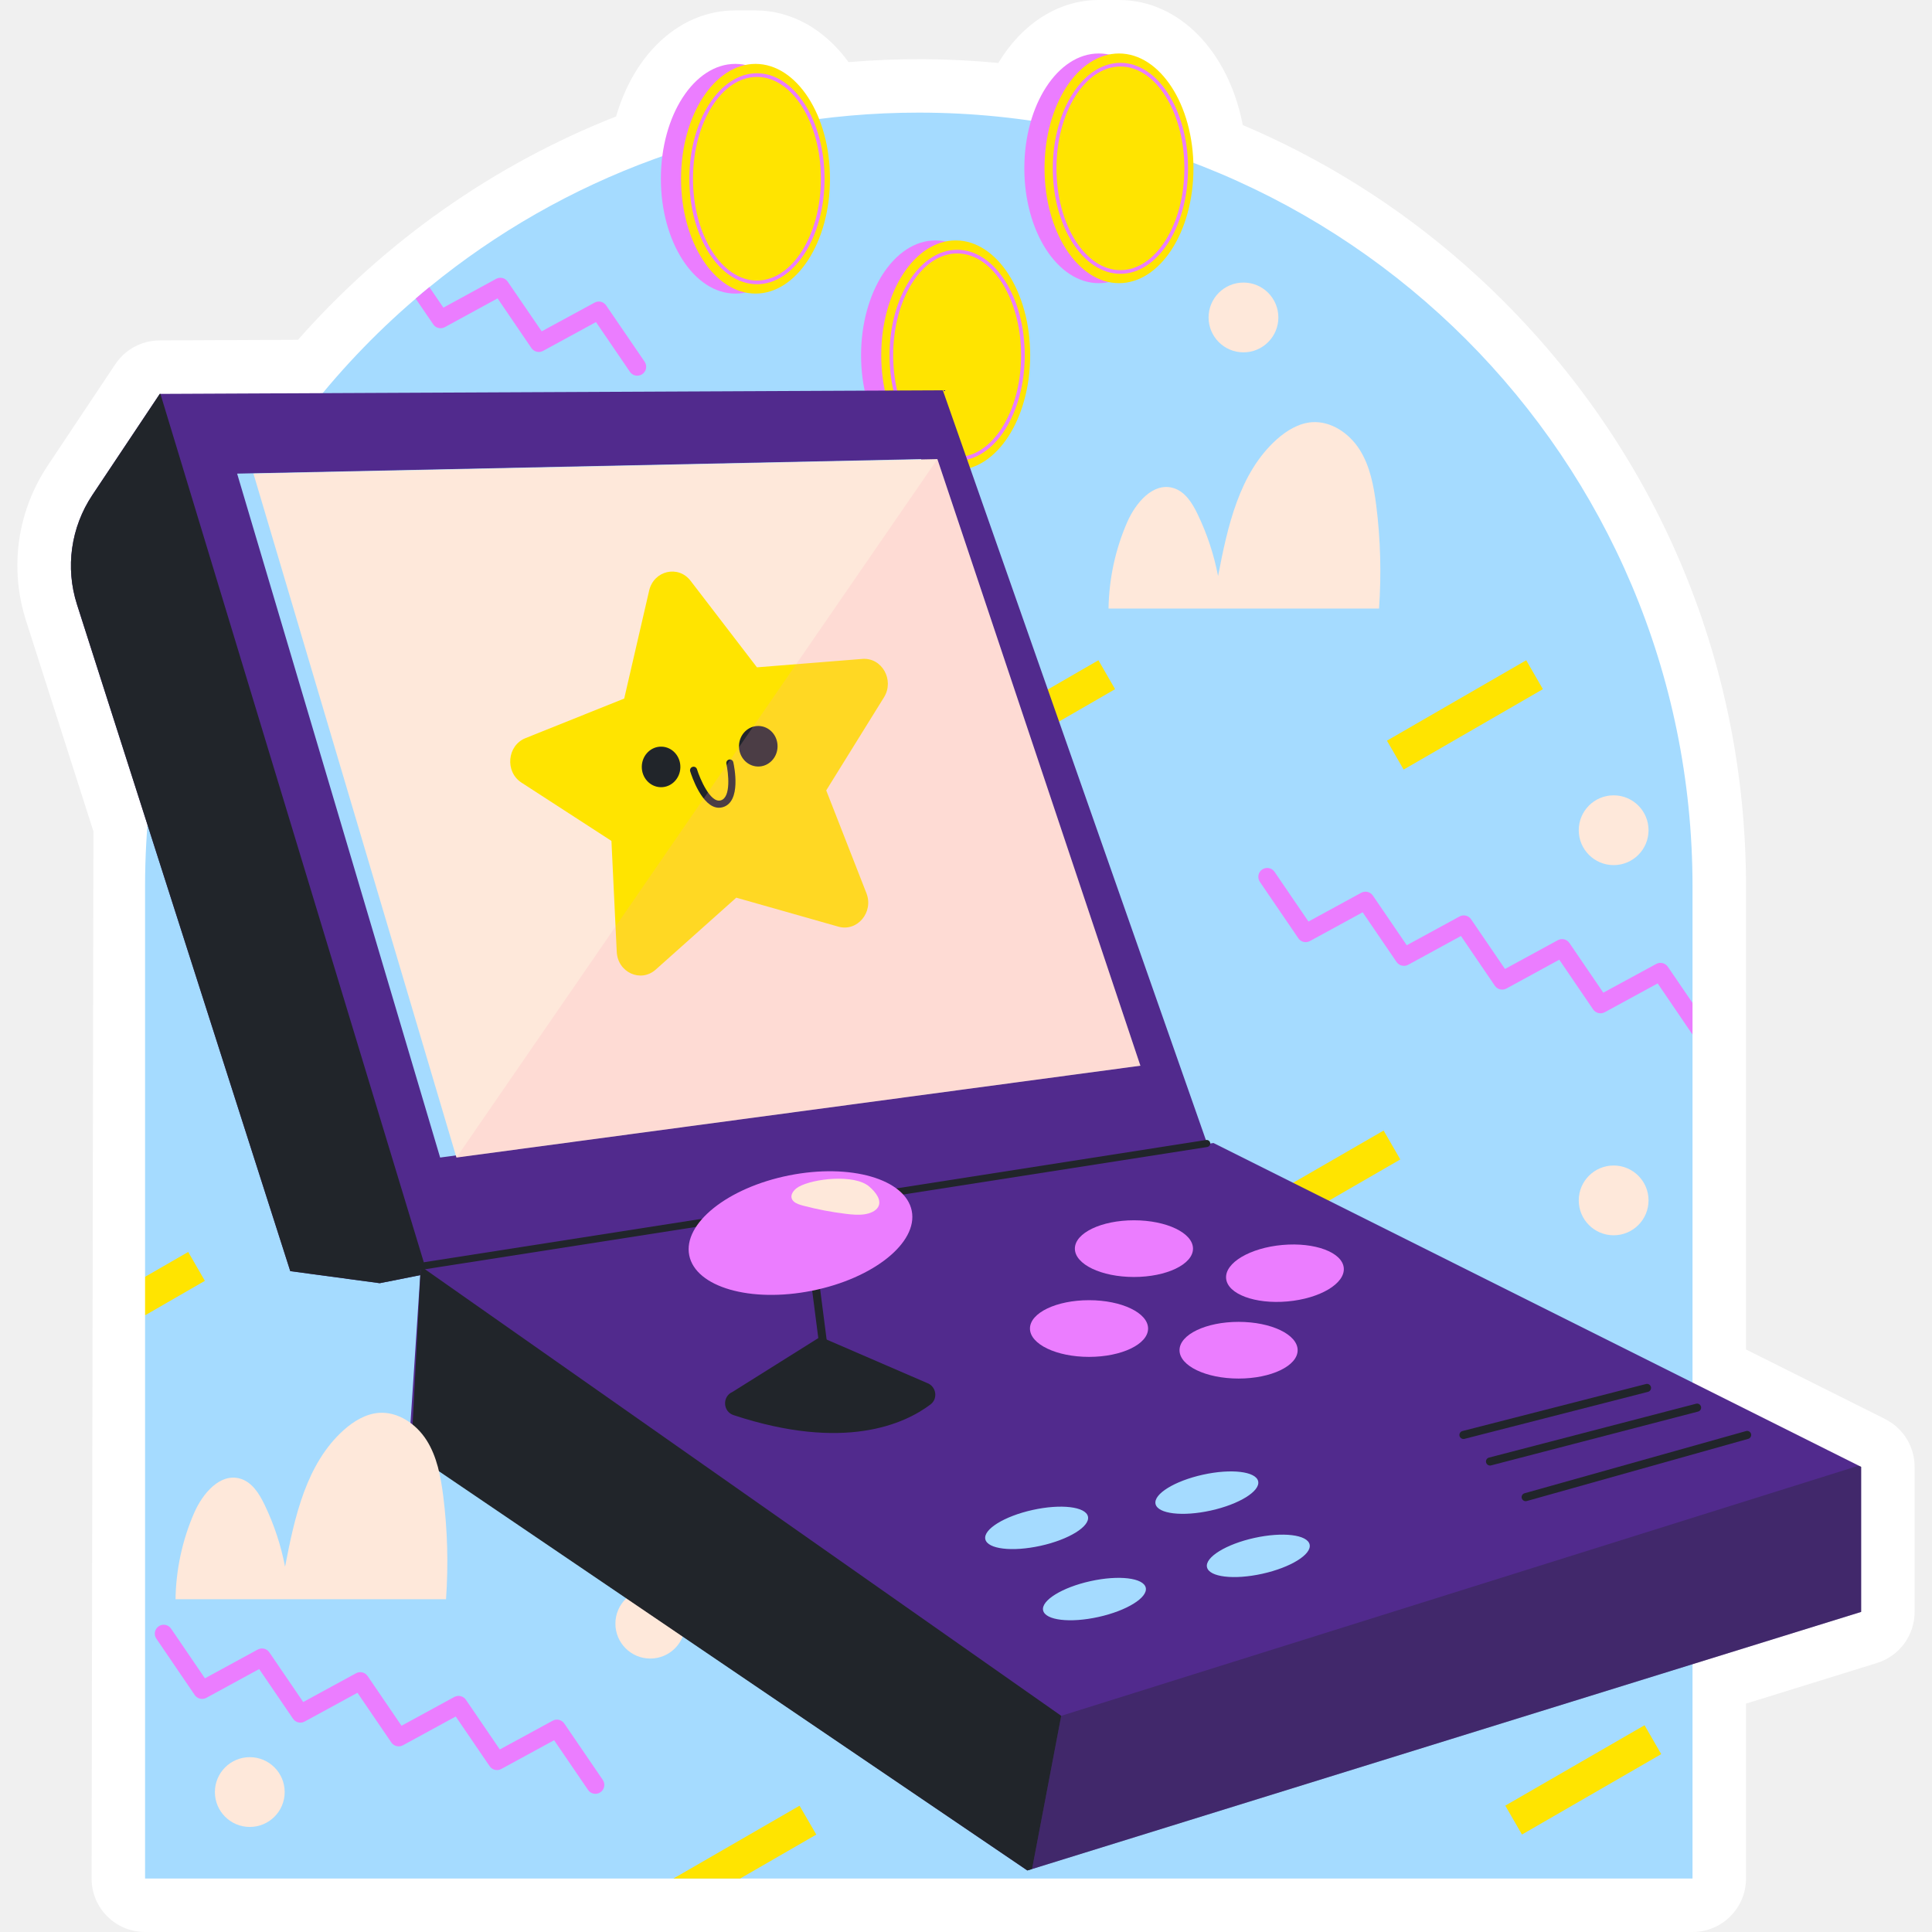
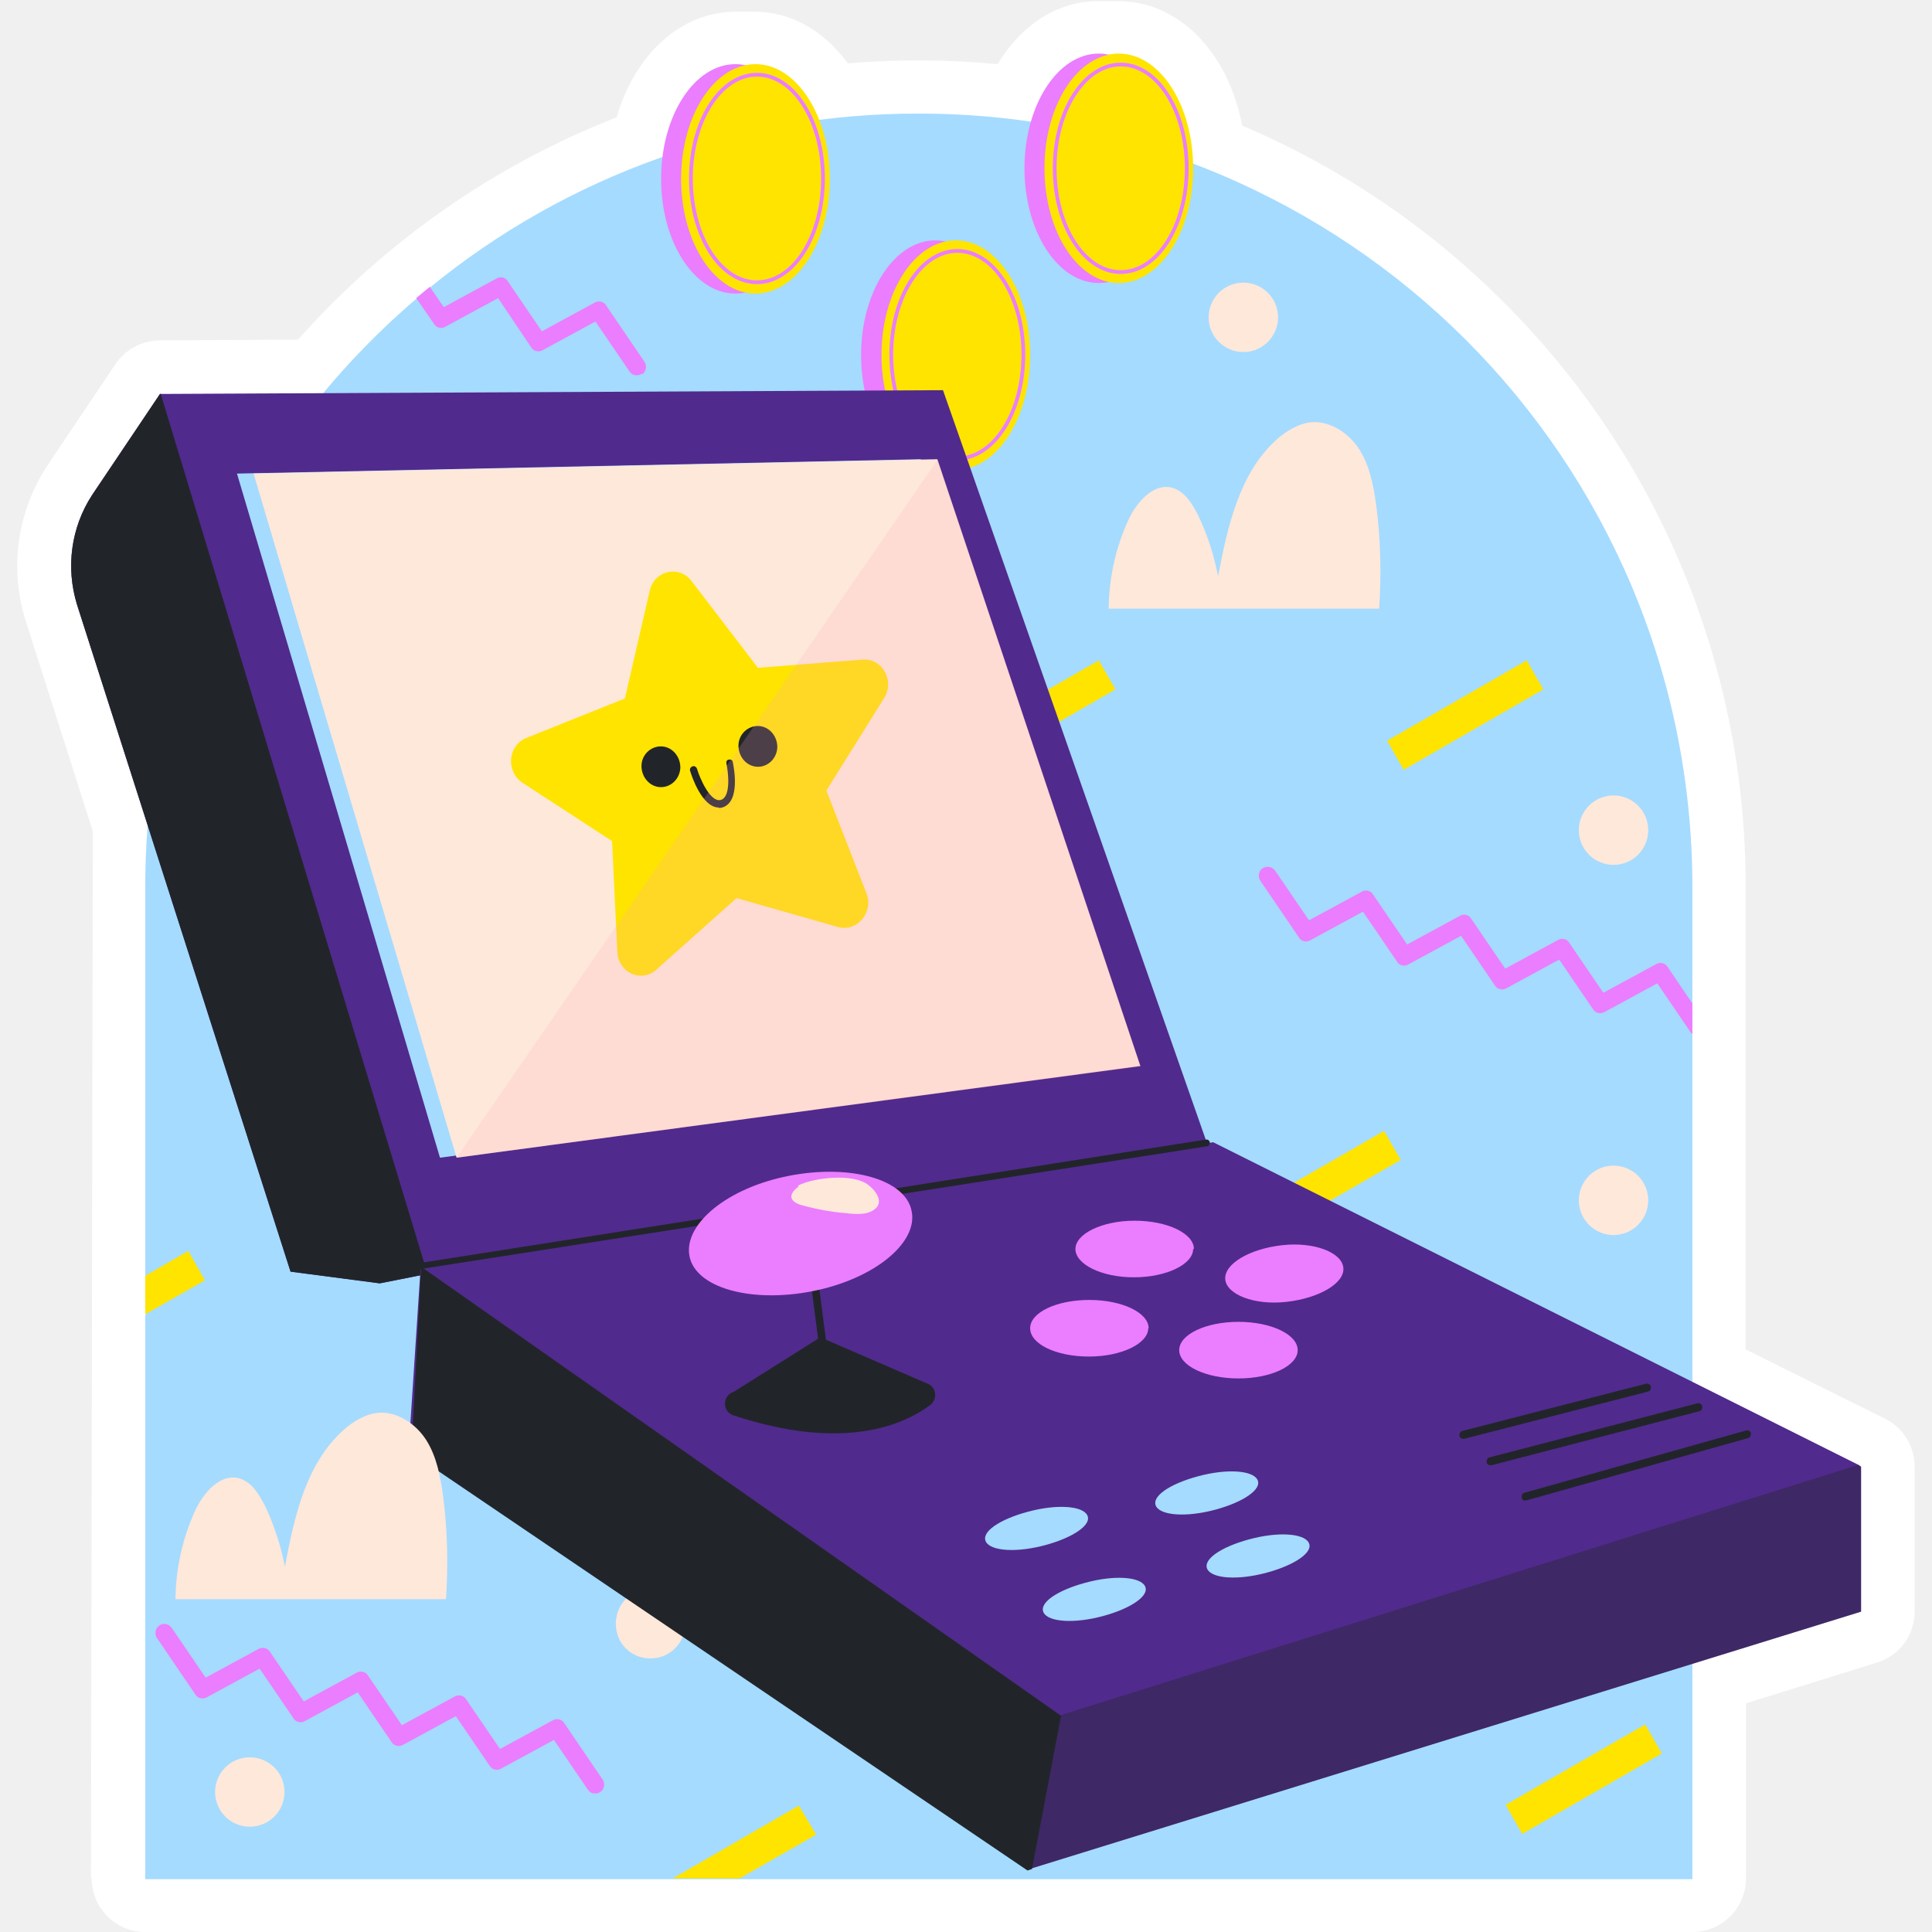
- <svg xmlns="http://www.w3.org/2000/svg" version="1.1" id="Capa_1" x="0px" y="0px" viewBox="0 0 512 512" style="enable-background:new 0 0 512 512;" xml:space="preserve" width="512" height="512">
-   <g>
-     <g>
-       <path style="fill:#FFFFFF;" d="M24.273,497.828c0,7.827,6.346,14.172,14.172,14.172h410.091c7.826,0,14.172-6.345,14.172-14.172    v-46.354l34.715-10.767c5.931-1.84,9.974-7.326,9.974-13.535v-38.435c0-5.368-3.033-10.275-7.833-12.676l-36.855-18.429v-122.74    c0-58.532-22.797-113.578-64.192-155c-20.047-20.047-43.282-35.745-69.169-46.747C325.61,13.711,312.566,0,296.544,0    c-1.786,0-3.566,0-5.352,0c-10.682,0-20.363,6.277-26.623,16.687c-13.167-1.263-26.514-1.337-39.693-0.22    c-6.26-8.644-15.106-13.707-24.655-13.707c-1.788,0-3.562,0-5.349,0c-14.504,0-26.688,11.187-31.601,28.102    c-32.288,12.688-61.361,33.157-84.289,59.182c0,0-36.636,0.17-36.636,0.17c-4.738,0-9.162,2.368-11.792,6.31L12.675,123.34    c-8.143,12.226-10.241,27.243-5.764,41.182l17.849,55.8L24.273,497.828z" />
-     </g>
-     <g>
-       <g>
-         <path style="fill:#A5DBFF;" d="M448.535,234.891v30.892l-2.431,2.747l2.431,5.493v223.805H38.445V348.639l3.517-6.316     l-3.517-4.009V234.891c0-62.333,27.824-118.171,71.71-155.75c1.205-1.039,2.409-2.055,3.637-3.047     c35.336-28.911,80.497-46.248,129.698-46.248c56.617,0,107.896,22.959,145.003,60.066     C425.576,127.018,448.535,178.273,448.535,234.891z" />
-       </g>
-       <g>
-         <g>
-           <g>
-             <path style="fill:#EB7DFF;" d="M448.535,265.786v8.314c-0.095-0.094-0.189-0.189-0.26-0.307l-8.976-13.18l-14.007,7.629       c-1.087,0.59-2.409,0.26-3.094-0.732l-8.975-13.18l-13.983,7.629c-1.063,0.591-2.409,0.26-3.094-0.732l-8.976-13.18       l-13.983,7.629c-1.063,0.567-2.409,0.26-3.094-0.756l-8.975-13.156l-13.983,7.629c-1.063,0.567-2.409,0.26-3.071-0.756       l-10.18-14.928c-0.732-1.063-0.472-2.551,0.614-3.283c1.087-0.732,2.551-0.449,3.283,0.638l8.975,13.156l13.983-7.629       c1.063-0.567,2.409-0.26,3.094,0.756l8.976,13.156l13.983-7.629c1.063-0.567,2.386-0.26,3.07,0.756l8.976,13.156l14.007-7.629       c1.063-0.567,2.386-0.26,3.071,0.756l8.976,13.157l14.006-7.606c1.087-0.59,2.409-0.26,3.094,0.732L448.535,265.786z" />
-           </g>
-         </g>
-         <g>
-           <g>
-             <path style="fill:#EB7DFF;" d="M170.221,99.147c-0.59,0.402-1.275,0.496-1.889,0.355c-0.567-0.142-1.063-0.473-1.394-0.969       l-8.999-13.18l-14.007,7.629c-1.063,0.59-2.409,0.26-3.094-0.732l-8.975-13.18l-13.983,7.629       c-1.063,0.567-2.409,0.26-3.071-0.756l-4.653-6.803c1.205-1.039,2.409-2.055,3.637-3.047l3.708,5.433l13.983-7.629       c1.063-0.567,2.386-0.26,3.071,0.756l8.999,13.156l14.007-7.606c1.063-0.59,2.386-0.26,3.071,0.732l10.204,14.928       C171.567,96.95,171.284,98.414,170.221,99.147z" />
-           </g>
-         </g>
-         <g>
-           <g>
-             <path style="fill:#EB7DFF;" d="M157.234,475.314c-0.549-0.133-1.054-0.462-1.397-0.965l-8.99-13.171l-14.009,7.621       c-1.066,0.581-2.397,0.259-3.081-0.743l-8.983-13.168l-13.986,7.625c-1.065,0.581-2.398,0.26-3.081-0.742l-8.979-13.167       l-13.991,7.623c-1.065,0.58-2.397,0.259-3.081-0.744l-8.975-13.165l-13.991,7.623c-1.065,0.581-2.397,0.259-3.081-0.743       l-10.174-14.93c-0.736-1.078-0.458-2.547,0.621-3.282c1.079-0.733,2.545-0.457,3.281,0.622l8.97,13.163l13.991-7.622       c1.065-0.581,2.397-0.259,3.081,0.743l8.975,13.165l13.991-7.623c1.065-0.581,2.398-0.26,3.081,0.742l8.979,13.167       l13.986-7.625c1.065-0.58,2.398-0.26,3.081,0.742l8.983,13.169l14.009-7.621c1.065-0.581,2.397-0.259,3.081,0.743       l10.194,14.935c0.735,1.077,0.458,2.547-0.619,3.283C158.545,475.361,157.86,475.465,157.234,475.314z" />
-           </g>
-         </g>
-         <g>
-           <g>
-             <g>
-               <rect x="366.923" y="185.04" transform="matrix(0.866 -0.5 0.5 0.866 -42.7182 219.4997)" style="fill:#FFE400;" width="42.616" height="8.845" />
-             </g>
-             <g>
-               <polygon style="fill:#FFE400;" points="54.294,339.433 38.445,348.574 38.445,338.37 49.877,331.78       " />
-             </g>
-             <g>
-               <rect x="398.283" y="467.274" transform="matrix(0.866 -0.5 0.5 0.866 -179.6341 272.9917)" style="fill:#FFE400;" width="42.616" height="8.845" />
-             </g>
-             <g>
-               <rect x="253.548" y="185.04" transform="matrix(0.866 -0.5 0.5 0.866 -57.9078 162.8116)" style="fill:#FFE400;" width="42.616" height="8.845" />
-             </g>
-             <g>
-               <rect x="329.132" y="309.674" transform="matrix(0.866 -0.5 0.5 0.866 -110.0981 217.3014)" style="fill:#FFE400;" width="42.616" height="8.845" />
-             </g>
-             <g>
-               <polygon style="fill:#FFE400;" points="216.327,486.184 196.155,497.828 178.464,497.828 211.887,478.531       " />
-             </g>
-           </g>
-           <g>
-             <g>
-               <circle style="fill:#FEE8DA;" cx="427.632" cy="220.018" r="9.247" />
-             </g>
-             <g>
-               <circle style="fill:#FEE8DA;" cx="427.632" cy="318.117" r="9.247" />
-             </g>
-             <g>
-               <path style="fill:#FEE8DA;" d="M181.582,430.286c0,5.107-4.14,9.247-9.247,9.247c-5.107,0-9.247-4.14-9.247-9.247        c0-5.107,4.14-9.247,9.247-9.247C177.442,421.039,181.582,425.179,181.582,430.286z" />
-             </g>
-             <g>
-               <circle style="fill:#FEE8DA;" cx="66.196" cy="474.913" r="9.247" />
-             </g>
-             <g>
-               <circle style="fill:#FEE8DA;" cx="329.533" cy="84.128" r="9.247" />
-             </g>
-           </g>
-         </g>
-       </g>
-       <g>
-         <g>
-           <g>
-             <ellipse style="fill:#EB7DFF;" cx="194.871" cy="47.367" rx="19.733" ry="30.435" />
-           </g>
-           <g>
-             <ellipse style="fill:#FFE400;" cx="200.222" cy="47.367" rx="19.733" ry="30.435" />
-           </g>
-           <g>
-             <path style="fill:#EB7DFF;" d="M200.598,75.321c-9.882,0-17.92-12.54-17.92-27.954s8.039-27.954,17.92-27.954       c9.882,0,17.92,12.54,17.92,27.954S210.48,75.321,200.598,75.321z M200.598,20.384c-9.344,0-16.947,12.105-16.947,26.983       s7.603,26.983,16.947,26.983c9.344,0,16.947-12.105,16.947-26.983S209.942,20.384,200.598,20.384z" />
-           </g>
-         </g>
-         <g>
-           <g>
-             <ellipse style="fill:#EB7DFF;" cx="247.924" cy="94.148" rx="19.733" ry="30.435" />
-           </g>
-           <g>
-             <ellipse style="fill:#FFE400;" cx="253.275" cy="94.148" rx="19.733" ry="30.435" />
-           </g>
-           <g>
-             <path style="fill:#EB7DFF;" d="M253.651,122.103c-9.882,0-17.92-12.54-17.92-27.955c0-15.414,8.039-27.954,17.92-27.954       s17.92,12.54,17.92,27.954C271.571,109.563,263.532,122.103,253.651,122.103z M253.651,67.165       c-9.344,0-16.947,12.105-16.947,26.983c0,14.879,7.603,26.984,16.947,26.984s16.947-12.105,16.947-26.984       C270.598,79.27,262.995,67.165,253.651,67.165z" />
-           </g>
-         </g>
-         <g>
-           <g>
-             <ellipse style="fill:#EB7DFF;" cx="291.193" cy="44.608" rx="19.733" ry="30.435" />
-           </g>
-           <g>
-             <ellipse style="fill:#FFE400;" cx="296.544" cy="44.608" rx="19.733" ry="30.435" />
-           </g>
-           <g>
-             <path style="fill:#EB7DFF;" d="M296.921,72.562c-9.882,0-17.92-12.54-17.92-27.955c0-15.414,8.039-27.954,17.92-27.954       c9.882,0,17.92,12.54,17.92,27.954C314.841,60.022,306.803,72.562,296.921,72.562z M296.921,17.624       c-9.344,0-16.947,12.105-16.947,26.983c0,14.879,7.603,26.984,16.947,26.984c9.344,0,16.947-12.105,16.947-26.984       C313.868,29.729,306.265,17.624,296.921,17.624z" />
-           </g>
-         </g>
-       </g>
-       <g>
-         <g>
-           <g>
-             <path style="fill:#512A8D;" d="M320.304,304.199l-207.07,33.359l-12.605,2.502l-23.705-3.198L20.409,160.204       c-3.142-9.783-1.637-20.45,4.064-29.01l17.873-26.809h0.169l207.342-0.959L320.304,304.199z" />
-           </g>
-           <g>
-             <path style="fill:#21252A;" d="M113.234,337.558l-12.605,2.502l-23.705-3.198L20.409,160.204       c-3.142-9.783-1.637-20.45,4.064-29.01l17.873-26.809h0.169L113.234,337.558z" />
-           </g>
-         </g>
-         <g>
-           <polygon style="fill:#512A8D;" points="493.225,388.736 493.225,427.171 273.504,495.313 272.262,495.69 108.314,384.256       111.521,335.588 321.59,302.909 492.585,388.416     " />
-         </g>
-         <g>
-           <polygon style="fill:#21252A;" points="281.236,454.714 273.504,495.313 272.262,495.69 108.954,384.897 111.521,335.588           " />
-         </g>
-         <g>
-           <path style="fill:#21252A;" d="M111.518,336.53c-0.454,0-0.853-0.332-0.927-0.796c-0.081-0.513,0.272-0.994,0.784-1.075      l208.264-32.549c0.51-0.081,0.994,0.272,1.075,0.784c0.081,0.513-0.272,0.994-0.784,1.075l-208.264,32.549      C111.617,336.526,111.566,336.53,111.518,336.53z" />
-         </g>
-         <g>
-           <g>
-             <g>
-               <rect x="216.065" y="328.932" transform="matrix(0.9918 -0.1278 0.1278 0.9918 -42.7433 30.6008)" style="fill:#21252A;" width="2.14" height="39.029" />
-             </g>
-             <g>
-               <path style="fill:#21252A;" d="M194.157,368.852l23.233-14.575l28.214,12.196c2.491,0.838,3.081,4.144,0.983,5.726        c-6.883,5.187-22.847,12.508-52.184,2.824C191.523,374.073,191.367,370.039,194.157,368.852z" />
-             </g>
-             <g>
-               <g>
-                 <path style="fill:#EB7DFF;" d="M241.622,320.874c1.689,8.438-10.142,17.92-26.425,21.18         c-16.283,3.26-30.853-0.938-32.542-9.376c-1.689-8.438,10.142-17.92,26.425-21.18         C225.363,308.238,239.933,312.436,241.622,320.874z" />
-               </g>
-               <g>
-                 <path style="fill:#FEE8DA;" d="M211.631,314.531c-1.54,0.879-2.602,2.595-1.318,3.835c0.637,0.615,1.668,0.921,2.645,1.177         c3.687,0.967,7.468,1.686,11.278,2.146c1.609,0.194,3.255,0.341,4.808,0.121c1.553-0.22,3.02-0.862,3.648-1.908         c1.055-1.758-0.529-3.921-2.379-5.488C226.415,311.114,215.553,312.294,211.631,314.531z" />
-               </g>
-             </g>
-           </g>
-           <g>
-             <g>
-               <path style="fill:#21252A;" d="M387.83,381.348c-0.477,0-0.913-0.321-1.038-0.805c-0.145-0.572,0.201-1.156,0.773-1.302        l48.647-12.463c0.561-0.149,1.156,0.197,1.303,0.772c0.145,0.572-0.201,1.156-0.773,1.302l-48.647,12.463        C388.008,381.337,387.918,381.348,387.83,381.348z" />
-             </g>
-             <g>
-               <path style="fill:#21252A;" d="M394.866,388.384c-0.477,0-0.911-0.318-1.036-0.8c-0.15-0.573,0.194-1.157,0.766-1.306        l54.88-14.273c0.577-0.156,1.158,0.195,1.306,0.766c0.15,0.573-0.194,1.157-0.766,1.306l-54.88,14.273        C395.045,388.374,394.953,388.384,394.866,388.384z" />
-             </g>
-             <g>
-               <path style="fill:#21252A;" d="M404.314,397.833c-0.468,0-0.897-0.309-1.031-0.782c-0.159-0.57,0.173-1.16,0.743-1.321        l58.699-16.484c0.556-0.159,1.158,0.173,1.319,0.742c0.159,0.57-0.173,1.16-0.743,1.321l-58.699,16.484        C404.507,397.819,404.408,397.833,404.314,397.833z" />
-             </g>
-           </g>
-         </g>
-         <g style="opacity:0.35;">
-           <polygon style="fill:#21252A;" points="493.225,388.736 493.225,427.171 273.504,495.313 281.236,454.714 492.585,388.416           " />
-         </g>
-         <g>
-           <g>
-             <g>
-               <path style="fill:#EB7DFF;" d="M316.157,330.901c0,4.149-7.007,7.513-15.652,7.513c-8.644,0-15.652-3.364-15.652-7.513        c0-4.15,7.008-7.513,15.652-7.513C309.15,323.388,316.157,326.752,316.157,330.901z" />
-             </g>
-             <g>
-               <path style="fill:#EB7DFF;" d="M356.114,336.022c0.369,4.133-6.312,8.106-14.923,8.873c-8.61,0.768-15.889-1.96-16.257-6.093        c-0.368-4.133,6.312-8.106,14.922-8.874C348.467,329.161,355.746,331.889,356.114,336.022z" />
-             </g>
-           </g>
-           <g>
-             <g>
-               <path style="fill:#EB7DFF;" d="M304.254,352.076c0,4.149-7.008,7.513-15.652,7.513c-8.644,0-15.652-3.364-15.652-7.513        s7.008-7.513,15.652-7.513C297.246,344.563,304.254,347.927,304.254,352.076z" />
-             </g>
-             <g>
-               <ellipse style="fill:#EB7DFF;" cx="328.237" cy="357.819" rx="15.652" ry="7.513" />
-             </g>
-           </g>
-           <g>
-             <g>
-               <path style="fill:#A5DBFF;" d="M303.638,420.763c0.58,2.623-5.04,6.095-12.551,7.755c-7.511,1.66-14.071,0.879-14.65-1.744        c-0.58-2.623,5.04-6.095,12.551-7.755C296.5,417.359,303.059,418.139,303.638,420.763z" />
-             </g>
-             <g>
-               <path style="fill:#A5DBFF;" d="M347.065,409.313c0.58,2.623-5.04,6.095-12.551,7.755c-7.512,1.66-14.071,0.879-14.65-1.744        c-0.58-2.623,5.04-6.095,12.551-7.755C339.926,405.909,346.486,406.69,347.065,409.313z" />
-             </g>
-           </g>
-           <g>
-             <g>
-               <path style="fill:#A5DBFF;" d="M288.32,401.897c0.58,2.623-5.04,6.095-12.551,7.755c-7.511,1.66-14.071,0.879-14.65-1.745        c-0.58-2.623,5.04-6.095,12.551-7.755C281.181,398.493,287.741,399.273,288.32,401.897z" />
-             </g>
-             <g>
-               <path style="fill:#A5DBFF;" d="M333.428,392.555c0.58,2.623-5.04,6.095-12.551,7.755c-7.512,1.66-14.071,0.879-14.65-1.744        c-0.58-2.623,5.04-6.095,12.551-7.755C326.289,389.151,332.849,389.932,333.428,392.555z" />
-             </g>
-           </g>
-         </g>
-         <g>
-           <g>
-             <g>
-               <polygon style="fill:#A5DBFF;" points="116.64,306.761 62.842,125.513 244.09,121.67 297.888,282.424       " />
-             </g>
-             <g>
-               <polygon style="fill:#FEE8DA;" points="120.963,306.761 67.165,125.513 248.413,121.67 302.212,282.424       " />
-             </g>
-           </g>
-           <g>
-             <g>
-               <g>
-                 <path style="fill:#FFE400;" d="M200.601,176.85l27.929-2.23c5.187-0.415,8.574,5.603,5.732,10.183l-15.304,24.659         l10.649,27.231c1.978,5.058-2.42,10.303-7.442,8.877l-27.04-7.679l-21.348,19.06c-3.965,3.54-10.07,0.765-10.332-4.697         l-1.408-29.405l-23.842-15.451c-4.428-2.87-3.804-9.831,1.057-11.78l26.17-10.494l6.612-28.61         c1.228-5.314,7.719-6.841,10.985-2.584L200.601,176.85z" />
-               </g>
-               <g>
-                 <g>
-                   <path style="fill:#21252A;" d="M180.304,203.422c-0.095,2.967-2.46,5.292-5.282,5.192c-2.822-0.099-5.034-2.585-4.939-5.552          c0.095-2.967,2.459-5.292,5.282-5.191C178.187,197.97,180.398,200.455,180.304,203.422z" />
-                 </g>
-                 <g>
-                   <path style="fill:#21252A;" d="M206.059,197.944c-0.094,2.967-2.459,5.291-5.281,5.192          c-2.822-0.099-5.034-2.585-4.939-5.552c0.095-2.967,2.46-5.292,5.282-5.192          C203.943,192.491,206.154,194.977,206.059,197.944z" />
-                 </g>
-               </g>
-             </g>
-             <g>
-               <path style="fill:#21252A;" d="M190.52,214.059c-4.486,0-7.287-8.605-7.612-9.652c-0.152-0.496,0.125-1.023,0.62-1.176        c0.507-0.158,1.022,0.123,1.179,0.62c0.74,2.391,3.508,9.047,6.295,8.258c2.819-0.783,2.002-7.429,1.495-9.695        c-0.113-0.507,0.205-1.01,0.713-1.124c0.519-0.11,1.01,0.206,1.123,0.712c0.24,1.073,2.212,10.521-2.828,11.921        C191.169,214.015,190.839,214.059,190.52,214.059z" />
-             </g>
-           </g>
-           <g style="opacity:0.19;">
-             <polygon style="fill:#FFA7BB;" points="120.963,306.761 248.413,121.67 302.212,282.424      " />
-           </g>
-         </g>
-       </g>
-       <g>
-         <g>
-           <path style="fill:#FEE8DA;" d="M365.46,161.277h-71.687c0.118-7.889,1.819-15.778,4.984-22.982      c2.22-5.031,6.779-10.464,12.07-8.999c3.188,0.874,5.149,4.015,6.566,6.992c2.504,5.196,4.322,10.723,5.409,16.369      c2.527-13.133,5.574-27.257,15.542-36.209c2.622-2.338,5.787-4.275,9.283-4.559c5.126-0.378,9.967,2.952,12.708,7.299      c2.74,4.346,3.708,9.542,4.37,14.644C365.861,142.924,366.098,152.136,365.46,161.277z" />
-         </g>
-         <g>
-           <path style="fill:#FEE8DA;" d="M118.204,423.811H46.517c0.118-7.889,1.819-15.778,4.984-22.982      c2.22-5.031,6.779-10.463,12.07-8.999c3.189,0.874,5.149,4.015,6.566,6.992c2.504,5.196,4.322,10.723,5.409,16.369      c2.527-13.133,5.574-27.257,15.542-36.209c2.622-2.338,5.787-4.275,9.283-4.558c5.126-0.378,9.968,2.953,12.708,7.298      c2.74,4.346,3.708,9.542,4.37,14.644C118.606,405.458,118.842,414.67,118.204,423.811z" />
-         </g>
-       </g>
-     </g>
+ <svg xmlns="http://www.w3.org/2000/svg" xmlns:xlink="http://www.w3.org/1999/xlink" width="512" height="512">
+   <style>.B{fill:#eb7dff}.C{fill:#ffe400}.D{fill:#fee8da}.E{fill:#21252a}</style>
+   <path d="M24.3 497.8c0 7.8 6.3 14.2 14.2 14.2h410c7.8 0 14.2-6.3 14.2-14.2v-46.4l34.7-10.8c6-1.8 10-7.3 10-13.5v-38.4c0-5.4-3-10.3-7.8-12.7l-37-18.4V235a218 218 0 0 0-64.2-155 218 218 0 0 0-69.2-46.7c-3.7-19.4-16.8-33-32.8-33h-5.4c-10.7 0-20.4 6.3-26.6 16.7a221 221 0 0 0-39.7-.2c-6.3-8.6-15-13.7-24.7-13.7H195c-14.5 0-26.7 11.2-31.6 28A220 220 0 0 0 79 90l-36.6.2c-4.7 0-9.2 2.4-11.8 6.3l-18 26.8c-8 12.2-10.2 27.2-5.8 41.2l17.8 55.8-.5 277.5z" fill="#fff" />
+   <path d="M448.5 235v31l-2.4 2.7 2.4 5.5v223.8h-410V348.6l3.5-6.3-3.5-4V235c0-62.3 27.8-118.2 71.7-155.7l3.6-3a204 204 0 0 1 129.7-46.2c56.6 0 108 23 145 60 37 37 60 88.4 60 145z" fill="#a5dbff" />
+   <path d="M448.5 265.8v8.3l-.3-.3-9-13.2-14 7.6c-1 .6-2.4.3-3-.7l-9-13.2-14 7.6c-1 .6-2.4.3-3-.7l-9-13.2-14 7.6c-1 .6-2.4.3-3-.8l-9-13.2-14 7.6c-1 .6-2.4.3-3-.8l-10.2-15c-.7-1-.5-2.6.6-3.3s2.6-.4 3.3.6l9 13.2 14-7.6c1-.6 2.4-.3 3 .8l9 13.2 14-7.6c1-.6 2.4-.3 3 .8l9 13.2 14-7.6c1-.6 2.4-.3 3 .8l9 13.2 14-7.6c1-.6 2.4-.3 3 .7l6.5 9.6zM170.2 99c-.6.4-1.3.5-2 .4-.6-.1-1-.5-1.4-1l-9-13.2-14 7.6c-1 .6-2.4.3-3-.7L132 79l-14 7.6c-1 .6-2.4.3-3-.8l-4.7-6.8 3.6-3 3.7 5.4 14-7.6c1-.6 2.4-.3 3 .8l9 13.2 14-7.6c1-.6 2.4-.3 3 .7l10.2 15c.7 1 .4 2.6-.6 3.3zm-13 376.3c-.5-.1-1-.5-1.4-1l-9-13.2-14 7.6c-1 .6-2.4.3-3-.7l-9-13.2-14 7.6c-1 .6-2.4.3-3-.7l-9-13.2-14 7.6c-1 .6-2.4.3-3-.7l-9-13.2-14 7.6c-1 .6-2.4.3-3-.7l-10.2-15c-.7-1-.5-2.5.6-3.3s2.5-.5 3.3.6l9 13.2 14-7.6c1-.6 2.4-.3 3 .7l9 13.2 14-7.6c1-.6 2.4-.3 3 .7l9 13.2 14-7.6c1-.6 2.4-.3 3 .7l9 13.2 14-7.6c1-.6 2.4-.3 3 .7l10.2 15c.7 1 .5 2.5-.6 3.3-.6.4-1.3.5-2 .3z" class="B" />
+   <path d="M367.6 196.3l37-21.3 4.4 7.7-37 21.3zm-313.3 143l-15.8 9v-10.2l11.4-6.6zm344.7 139l37-21.3 4.4 7.7-37 21.3zM254.2 196.3l37-21.3 4.4 7.7-37 21.3zM329.8 321l37-21.3 4.4 7.7-37 21.3zM216.3 486.2L196 497.8h-17.7l33.4-19.3z" class="C" />
+   <g class="D">
+     <circle cx="427.6" cy="220" r="9.2" />
+     <circle cx="427.6" cy="318.1" r="9.2" />
+     <path d="M181.6 430.3c0 5-4 9.2-9.2 9.2s-9.2-4-9.2-9.2 4-9.2 9.2-9.2 9.2 4 9.2 9.2z" />
+     <circle cx="66.2" cy="474.9" r="9.2" />
+     <circle cx="329.5" cy="84.1" r="9.2" />
  </g>
+   <ellipse cx="194.9" cy="47.4" rx="19.7" ry="30.4" class="B" />
+   <ellipse cx="200.2" cy="47.4" rx="19.7" ry="30.4" class="C" />
+   <g class="B">
+     <use xlink:href="#B" />
+     <ellipse cx="247.9" cy="94.1" rx="19.7" ry="30.4" />
+   </g>
+   <ellipse cx="253.3" cy="94.1" rx="19.7" ry="30.4" class="C" />
+   <g class="B">
+     <use xlink:href="#B" x="53.1" y="46.7" />
+     <ellipse cx="291.2" cy="44.6" rx="19.7" ry="30.4" />
+   </g>
+   <ellipse cx="296.5" cy="44.6" rx="19.7" ry="30.4" class="C" />
+   <use xlink:href="#B" x="96.4" y="-2.7" class="B" />
+   <path d="M320.3 304.2l-207 33.4-12.6 2.5L77 337 20.4 160.2c-3-9.8-1.6-20.4 4-29l18-26.8h.2l207.3-1 70.4 200.8z" fill="#512a8d" />
+   <path d="M113.2 337.6l-12.6 2.5L77 337 20.4 160.2c-3-9.8-1.6-20.4 4-29l18-26.8h.2l70.7 233.2z" class="E" />
+   <path d="M493.2 388.7v38.4l-219.7 68-1.2.4-164-111.4 3.2-48.7 210-32.7 171 85.5z" fill="#512a8d" />
+   <g class="E">
+     <path d="M281.2 454.7l-7.7 40.6-1.2.4L109 385l2.6-49.3z" />
+     <path d="M111.5 336.5c-.5 0-1-.3-1-.8-.1-.5.3-1 .8-1L319.6 302c.5-.1 1 .3 1 .8s-.3 1-.8 1l-208.3 32.5h-.1zm102-7.3l2-.3 5 38.7-2 .3z" />
+     <path d="M194.2 369l23.2-14.6 28.2 12.2c2.5.8 3 4 1 5.7-7 5.2-22.8 12.5-52.2 2.8-3-1-3-5-.2-6.2z" />
+   </g>
+   <path d="M241.6 321c1.7 8.4-10 18-26.4 21.2s-31-1-32.5-9.4 10-18 26.4-21.2 31 1 32.5 9.4z" class="B" />
+   <path d="M211.6 314.5c-1.5 1-2.6 2.6-1.3 3.8.6.6 1.7 1 2.6 1.2 3.7 1 7.5 1.7 11.3 2 1.6.2 3.3.3 4.8.1s3-1 3.6-2c1-1.8-.5-4-2.4-5.5-4-3.3-14.8-2-18.7.1z" class="D" />
+   <g class="E">
+     <path d="M387.8 381.3c-.5 0-1-.3-1-.8-.1-.6.2-1.2.8-1.3l48.6-12.5c.6-.1 1.2.2 1.3.8s-.2 1.2-.8 1.3L388 381.3h-.3zm7.2 7c-.5 0-1-.3-1-.8-.1-.6.2-1.2.8-1.3l55-14.3a1 1 0 0 1 1.3.8c.1.6-.2 1.2-.8 1.3l-55 14.3h-.3zm9.3 9.4c-.5 0-1-.3-1-.8-.2-.6.2-1.2.7-1.3l58.7-16.5c.6-.2 1.2.2 1.3.7s-.2 1.2-.7 1.3l-58.7 16.5h-.3z" />
+     <path d="M493.2 388.7v38.4l-219.7 68 7.7-40.6 211.3-66.3z" opacity=".4" />
+   </g>
+   <g class="B">
+     <path d="M316.2 331c0 4-7 7.5-15.7 7.5S285 335 285 331s7-7.5 15.7-7.5 15.7 3.4 15.7 7.5zm39.8 5c.4 4-6.3 8-15 9s-16-2-16.3-6 6.3-8 15-9 16 2 16.3 6zm-51.7 16c0 4-7 7.5-15.7 7.5S273 356.2 273 352s7-7.5 15.7-7.5 15.7 3.4 15.7 7.5z" />
+     <ellipse cx="328.2" cy="357.8" rx="15.7" ry="7.5" />
+   </g>
+   <g fill="#a5dbff">
+     <use xlink:href="#C" />
+     <use xlink:href="#C" x="43.4" y="-11.5" />
+     <use xlink:href="#C" x="-15.3" y="-18.8" />
+     <use xlink:href="#C" x="29.8" y="-28.2" />
+     <path d="M116.6 306.8L62.8 125.5l181.2-3.8L298 282.4z" />
+   </g>
+   <path d="M121 306.8L67.2 125.5l181.2-3.8 53.8 160.8z" class="D" />
+   <path d="M200.6 177l28-2.2c5.2-.4 8.6 5.6 5.7 10.2L219 209.5l10.6 27.2c2 5-2.4 10.3-7.4 9l-27-7.7-21.3 19c-4 3.5-10 .8-10.3-4.7l-1.4-29.4-23.8-15.5c-4.4-3-3.8-9.8 1-11.8l26.2-10.5 6.6-28.6c1.2-5.3 7.7-6.8 11-2.6l17.6 23z" class="C" />
+   <path d="M180.3 203.4c-.1 3-2.5 5.3-5.3 5.2s-5-2.6-5-5.6 2.5-5.3 5.3-5.2 5 2.6 5 5.6zM206 198c-.1 3-2.5 5.3-5.3 5.2s-5-2.6-5-5.6 2.5-5.3 5.3-5.2 5 2.6 5 5.6zm-15.5 16c-4.5 0-7.3-8.6-7.6-9.7-.2-.5.1-1 .6-1.2s1 .1 1.2.6c.7 2.4 3.5 9 6.3 8.3 2.8-.8 2-7.4 1.5-9.7-.1-.5.2-1 .7-1 .5-.1 1 .2 1 .7.2 1 2.2 10.5-2.8 12-.3.1-.7.1-1 .1z" class="E" />
+   <path d="M121 306.8l127.5-185 53.8 160.8z" fill="#ffa7bb" opacity=".2" />
+   <path d="M365.5 161.3h-71.7c.1-8 1.8-15.8 5-23 2.2-5 6.8-10.5 12-9 3.2 1 5 4 6.6 7a67 67 0 0 1 5.4 16.4c2.5-13 5.6-27.3 15.5-36.2 2.6-2.3 5.8-4.3 9.3-4.6 5-.4 10 3 12.7 7.3s3.7 9.5 4.4 14.6c1.2 9 1.4 18.3.8 27.4zM118.2 423.8H46.5c.1-8 1.8-15.8 5-23 2.2-5 6.8-10.5 12-9 3.2 1 5 4 6.6 7a67 67 0 0 1 5.4 16.4C78 402 81 388 91 379c2.6-2.3 5.8-4.3 9.3-4.6 5-.4 10 3 12.7 7.3s3.7 9.5 4.4 14.6c1.2 9 1.4 18.3.8 27.4z" class="D" />
+   <defs>
+     <path id="B" d="M200.6 75.3c-10 0-18-12.5-18-28s8-28 18-28 18 12.5 18 28-8 28-18 28zm0-55c-9.3 0-17 12-17 27s7.6 27 17 27 17-12 17-27-7.6-27-17-27z" />
+     <path id="C" d="M303.6 420.8c.6 2.6-5 6-12.6 7.8s-14 1-14.6-1.7 5-6 12.6-7.8 14-1 14.6 1.7z" />
+   </defs>
</svg>
